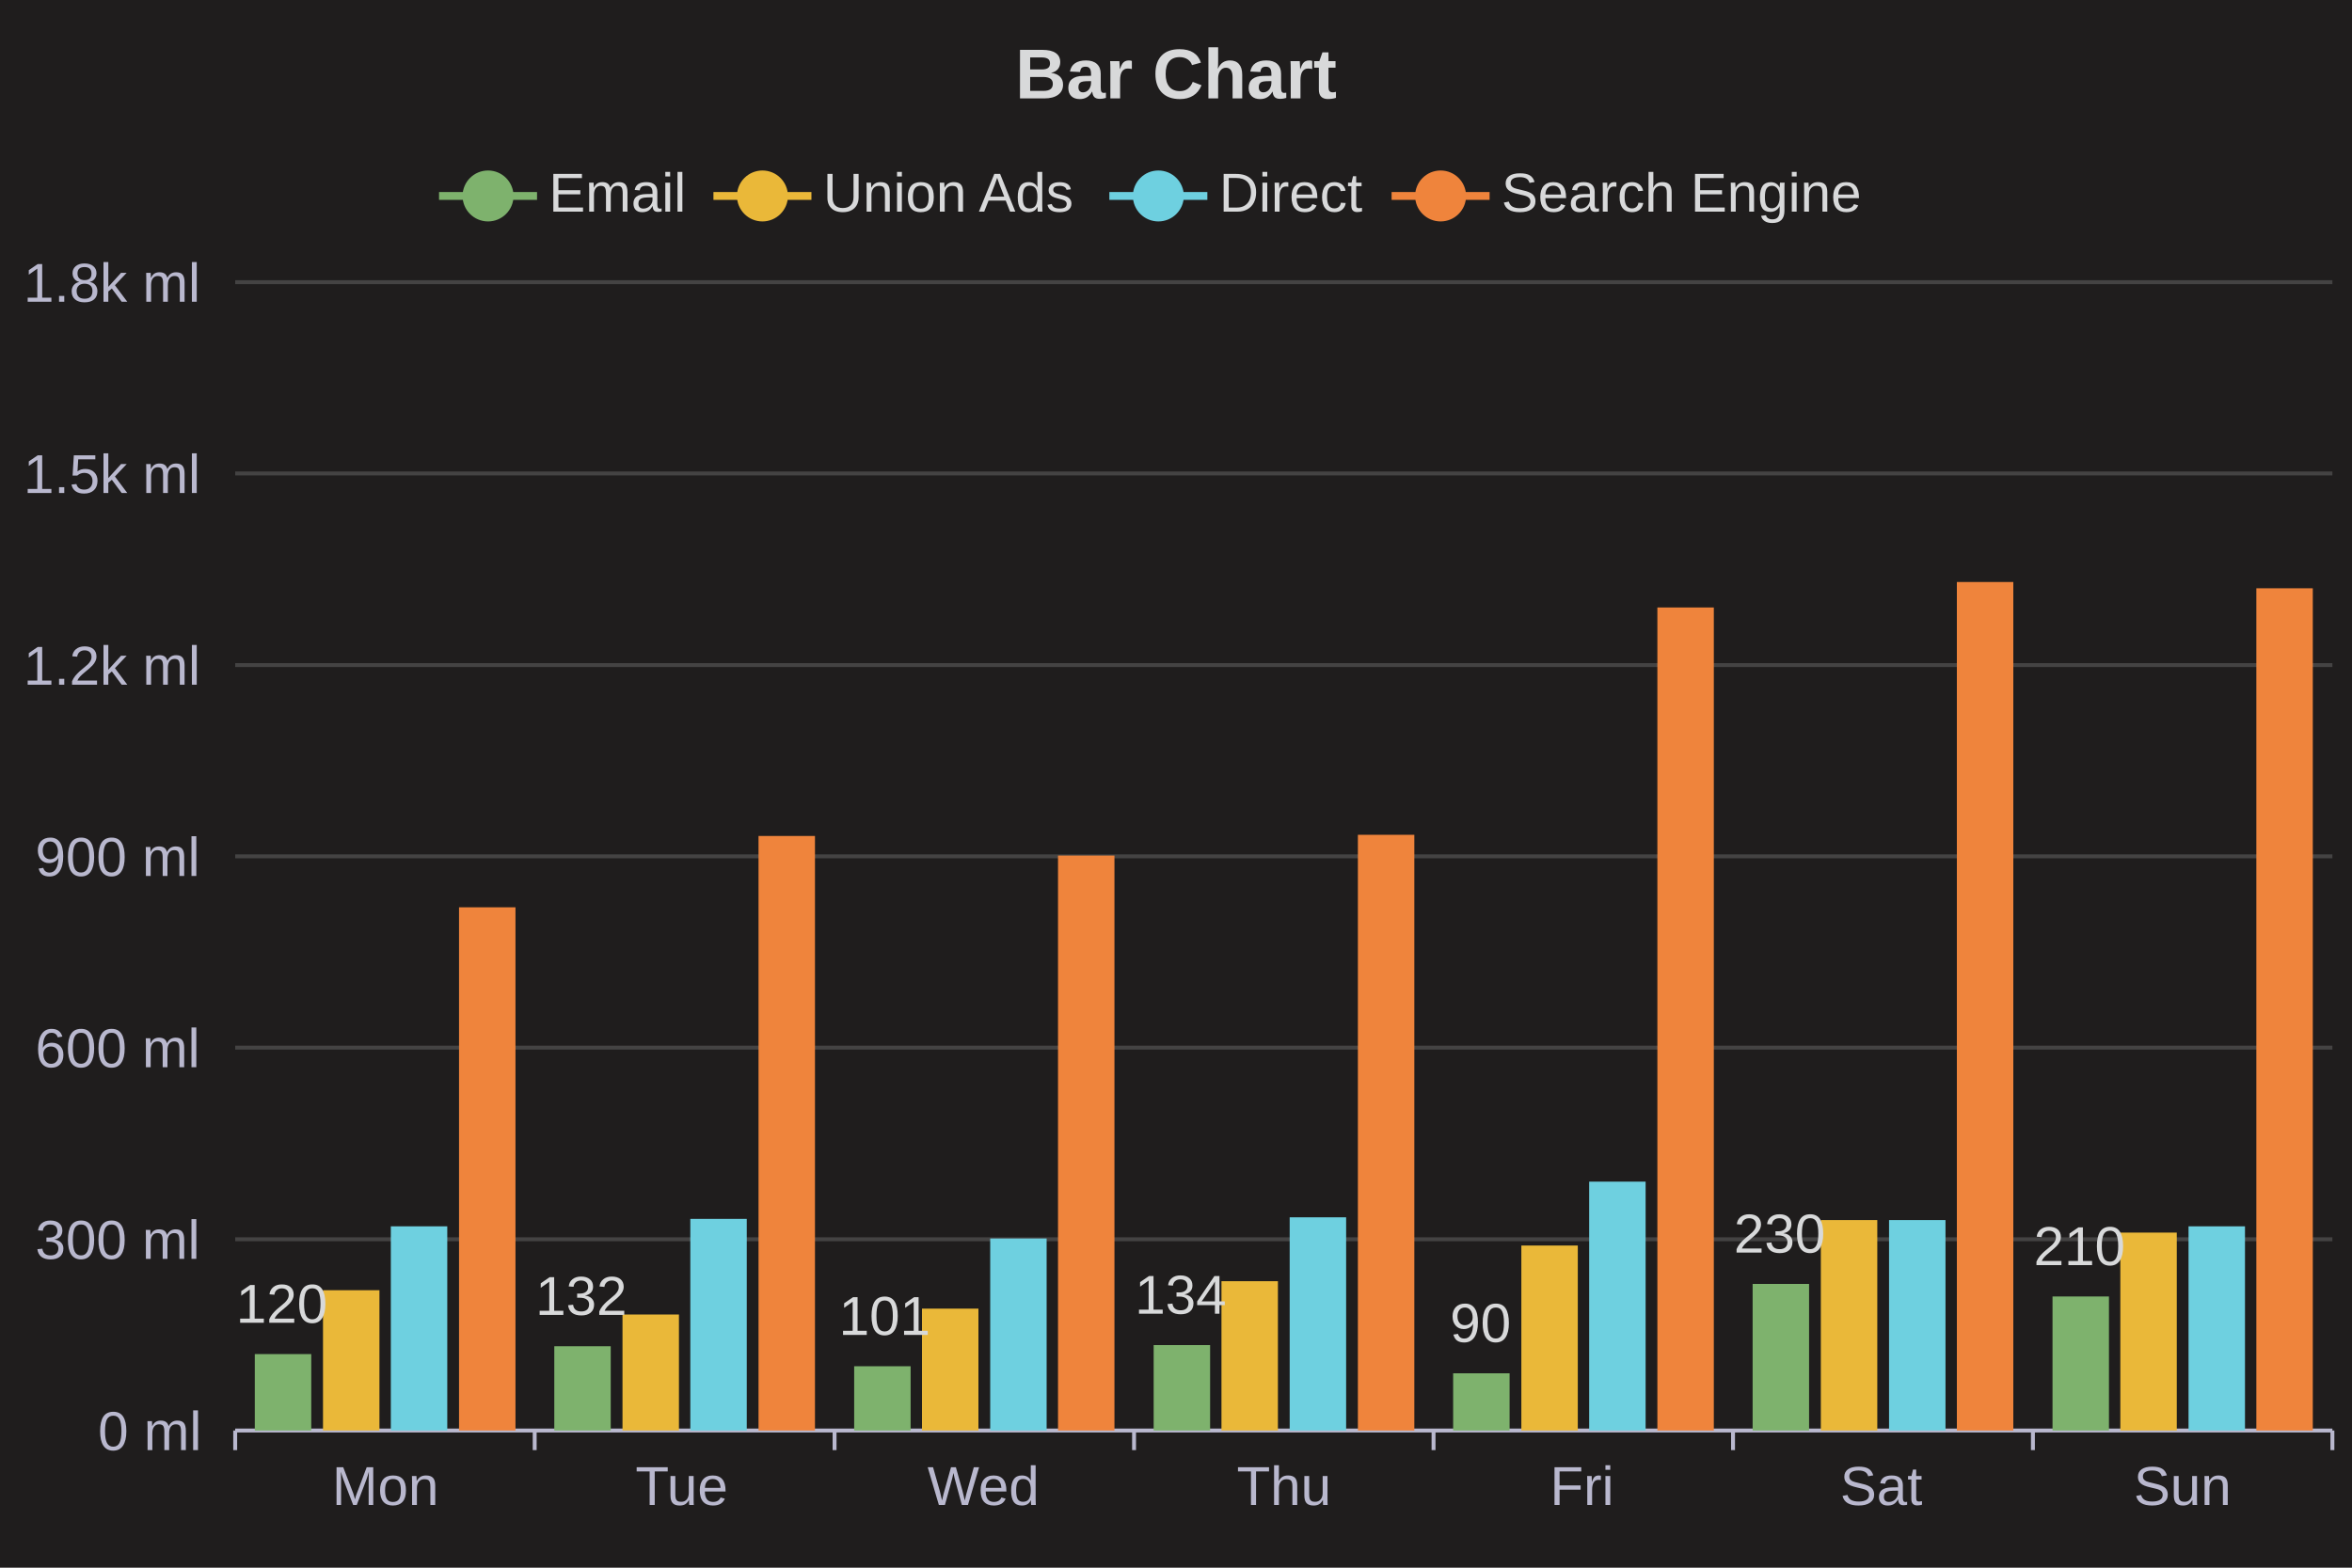
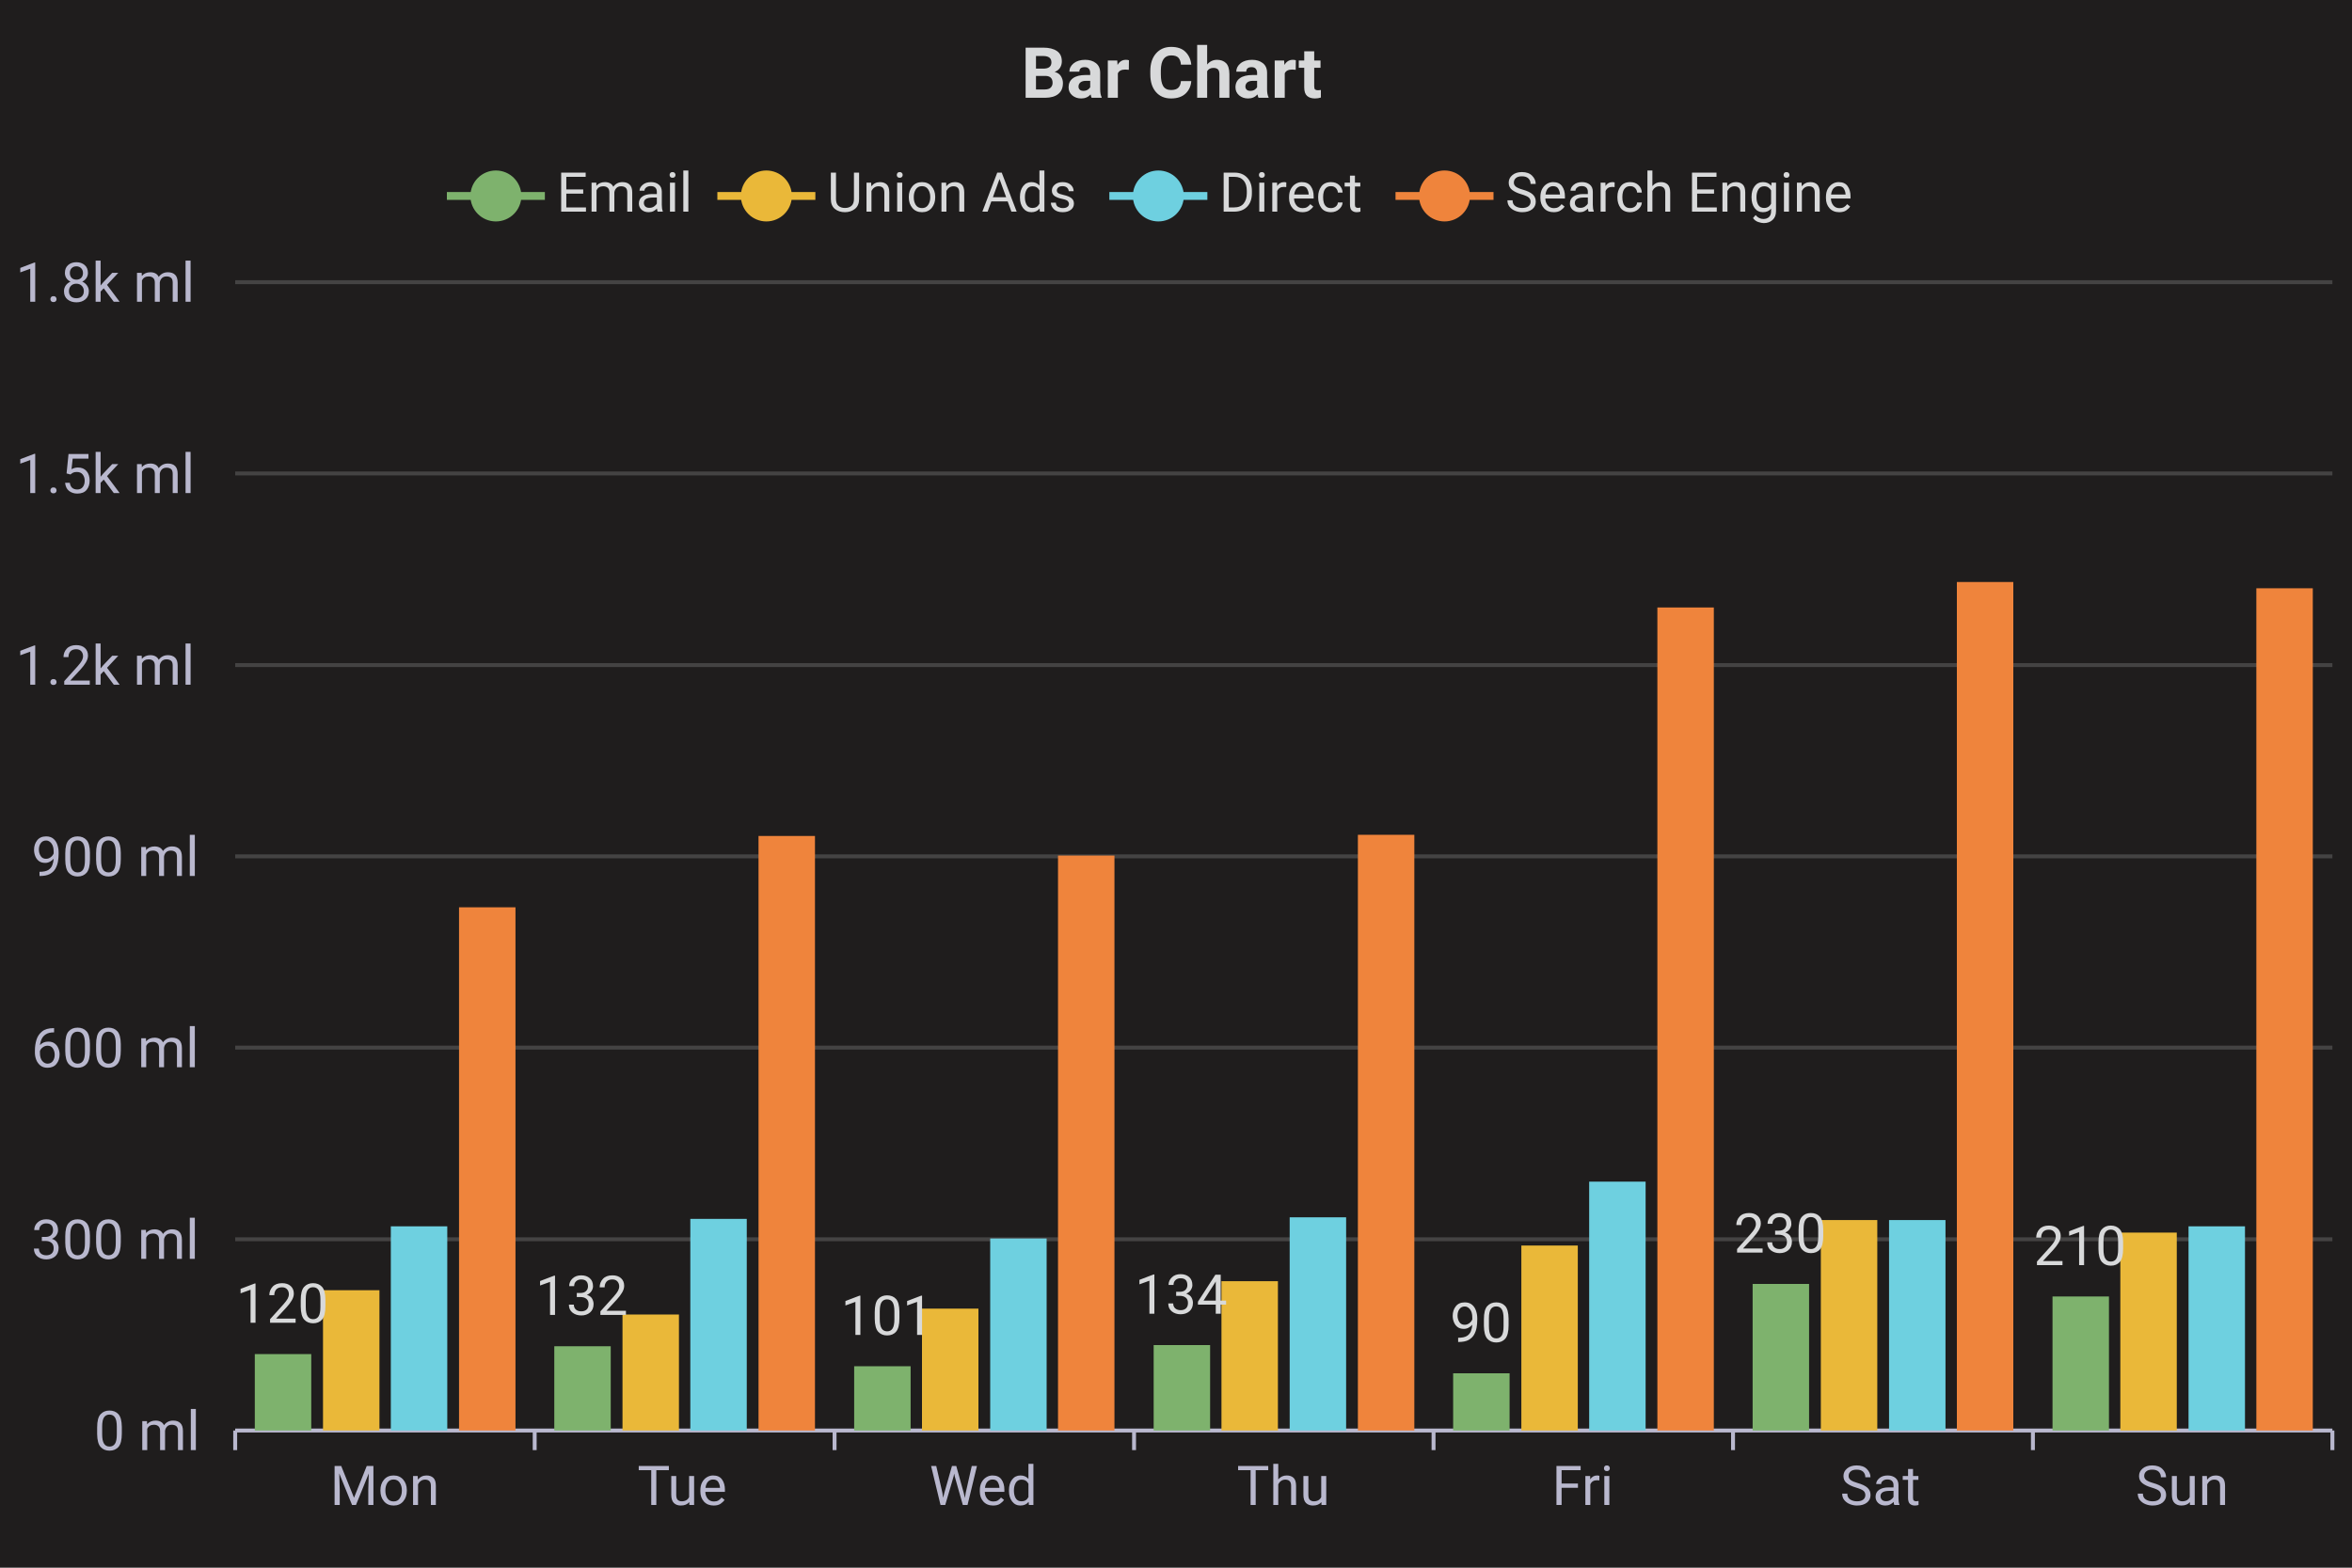
<svg xmlns="http://www.w3.org/2000/svg" width="600" height="400" viewBox="0 0 600 400">
  <rect x="0" y="0" width="600" height="400" fill="#1F1D1D" />
-   <text font-size="18" x="259" y="5" dy="15" font-weight="bold" dominant-baseline="middle" font-family="Arial" fill="#D8D9DA">
+   <text font-size="18" x="260.5" y="5" dy="15" font-weight="bold" dominant-baseline="middle" font-family="Roboto" fill="#D8D9DA">
Bar Chart
</text>
  <g>
-     <line stroke-width="2" x1="112" y1="50" x2="137" y2="50" stroke="#7EB26D" />
-     <circle cx="124.5" cy="50" r="5.5" stroke-width="2" stroke="#7EB26D" fill="#7EB26D" />
-     <text font-size="14" x="140" y="54" font-family="Arial" fill="#D8D9DA">
+     <line stroke-width="2" x1="114" y1="50" x2="139" y2="50" stroke="#7EB26D" />
+     <circle cx="126.5" cy="50" r="5.5" stroke-width="2" stroke="#7EB26D" fill="#7EB26D" />
+     <text font-size="14" x="142" y="54" font-family="Roboto" fill="#D8D9DA">
Email
</text>
  </g>
  <g>
-     <line stroke-width="2" x1="182" y1="50" x2="207" y2="50" stroke="#EAB839" />
-     <circle cx="194.5" cy="50" r="5.5" stroke-width="2" stroke="#EAB839" fill="#EAB839" />
-     <text font-size="14" x="210" y="54" font-family="Arial" fill="#D8D9DA">
+     <line stroke-width="2" x1="183" y1="50" x2="208" y2="50" stroke="#EAB839" />
+     <circle cx="195.5" cy="50" r="5.5" stroke-width="2" stroke="#EAB839" fill="#EAB839" />
+     <text font-size="14" x="211" y="54" font-family="Roboto" fill="#D8D9DA">
Union Ads
</text>
  </g>
  <g>
    <line stroke-width="2" x1="283" y1="50" x2="308" y2="50" stroke="#6ED0E0" />
    <circle cx="295.5" cy="50" r="5.5" stroke-width="2" stroke="#6ED0E0" fill="#6ED0E0" />
-     <text font-size="14" x="311" y="54" font-family="Arial" fill="#D8D9DA">
+     <text font-size="14" x="311" y="54" font-family="Roboto" fill="#D8D9DA">
Direct
</text>
  </g>
  <g>
-     <line stroke-width="2" x1="355" y1="50" x2="380" y2="50" stroke="#EF843C" />
-     <circle cx="367.5" cy="50" r="5.5" stroke-width="2" stroke="#EF843C" fill="#EF843C" />
-     <text font-size="14" x="383" y="54" font-family="Arial" fill="#D8D9DA">
+     <line stroke-width="2" x1="356" y1="50" x2="381" y2="50" stroke="#EF843C" />
+     <circle cx="368.5" cy="50" r="5.5" stroke-width="2" stroke="#EF843C" fill="#EF843C" />
+     <text font-size="14" x="384" y="54" font-family="Roboto" fill="#D8D9DA">
Search Engine
</text>
  </g>
  <g stroke="#444343">
    <line stroke-width="1" x1="60" y1="72" x2="595" y2="72" />
    <line stroke-width="1" x1="60" y1="120.8" x2="595" y2="120.8" />
    <line stroke-width="1" x1="60" y1="169.7" x2="595" y2="169.7" />
    <line stroke-width="1" x1="60" y1="218.5" x2="595" y2="218.5" />
    <line stroke-width="1" x1="60" y1="267.3" x2="595" y2="267.3" />
    <line stroke-width="1" x1="60" y1="316.2" x2="595" y2="316.2" />
  </g>
  <g>
-     <text font-size="14" x="6" y="77" font-family="Arial" fill="#B9B8CE">
+     <text font-size="14" x="4" y="77" font-family="Roboto" fill="#B9B8CE">
1.8k ml
</text>
-     <text font-size="14" x="6" y="125.8" font-family="Arial" fill="#B9B8CE">
+     <text font-size="14" x="4" y="125.8" font-family="Roboto" fill="#B9B8CE">
1.5k ml
</text>
-     <text font-size="14" x="6" y="174.7" font-family="Arial" fill="#B9B8CE">
+     <text font-size="14" x="4" y="174.7" font-family="Roboto" fill="#B9B8CE">
1.2k ml
</text>
-     <text font-size="14" x="9" y="223.5" font-family="Arial" fill="#B9B8CE">
+     <text font-size="14" x="8" y="223.5" font-family="Roboto" fill="#B9B8CE">
900 ml
</text>
-     <text font-size="14" x="9" y="272.3" font-family="Arial" fill="#B9B8CE">
+     <text font-size="14" x="8" y="272.3" font-family="Roboto" fill="#B9B8CE">
600 ml
</text>
-     <text font-size="14" x="9" y="321.2" font-family="Arial" fill="#B9B8CE">
+     <text font-size="14" x="8" y="321.2" font-family="Roboto" fill="#B9B8CE">
300 ml
</text>
-     <text font-size="14" x="25" y="370" font-family="Arial" fill="#B9B8CE">
+     <text font-size="14" x="24" y="370" font-family="Roboto" fill="#B9B8CE">
0 ml
</text>
  </g>
  <g>
    <g stroke="#B9B8CE">
      <line stroke-width="1" x1="60" y1="365" x2="595" y2="365" />
      <line stroke-width="1" x1="60" y1="365" x2="60" y2="370" />
      <line stroke-width="1" x1="136.4" y1="365" x2="136.4" y2="370" />
      <line stroke-width="1" x1="212.9" y1="365" x2="212.9" y2="370" />
      <line stroke-width="1" x1="289.3" y1="365" x2="289.3" y2="370" />
      <line stroke-width="1" x1="365.7" y1="365" x2="365.7" y2="370" />
      <line stroke-width="1" x1="442.1" y1="365" x2="442.1" y2="370" />
      <line stroke-width="1" x1="518.6" y1="365" x2="518.6" y2="370" />
      <line stroke-width="1" x1="595" y1="365" x2="595" y2="370" />
    </g>
-     <text font-size="14" x="84.7" y="384" font-family="Arial" fill="#B9B8CE">
+     <text font-size="14" x="84.2" y="384" font-family="Roboto" fill="#B9B8CE">
Mon
</text>
-     <text font-size="14" x="162.1" y="384" font-family="Arial" fill="#B9B8CE">
+     <text font-size="14" x="162.6" y="384" font-family="Roboto" fill="#B9B8CE">
Tue
</text>
-     <text font-size="14" x="236.6" y="384" font-family="Arial" fill="#B9B8CE">
+     <text font-size="14" x="237.1" y="384" font-family="Roboto" fill="#B9B8CE">
Wed
</text>
-     <text font-size="14" x="315.5" y="384" font-family="Arial" fill="#B9B8CE">
+     <text font-size="14" x="315.5" y="384" font-family="Roboto" fill="#B9B8CE">
Thu
</text>
-     <text font-size="14" x="395.4" y="384" font-family="Arial" fill="#B9B8CE">
+     <text font-size="14" x="395.9" y="384" font-family="Roboto" fill="#B9B8CE">
Fri
</text>
-     <text font-size="14" x="469.4" y="384" font-family="Arial" fill="#B9B8CE">
+     <text font-size="14" x="469.4" y="384" font-family="Roboto" fill="#B9B8CE">
Sat
</text>
-     <text font-size="14" x="544.3" y="384" font-family="Arial" fill="#B9B8CE">
+     <text font-size="14" x="544.8" y="384" font-family="Roboto" fill="#B9B8CE">
Sun
</text>
  </g>
  <rect x="65" y="345.5" width="14.4" height="19.5" fill="#7EB26D" />
  <rect x="141.4" y="343.5" width="14.4" height="21.5" fill="#7EB26D" />
  <rect x="217.9" y="348.6" width="14.4" height="16.4" fill="#7EB26D" />
  <rect x="294.3" y="343.2" width="14.4" height="21.8" fill="#7EB26D" />
  <rect x="370.7" y="350.4" width="14.4" height="14.6" fill="#7EB26D" />
  <rect x="447.1" y="327.6" width="14.4" height="37.4" fill="#7EB26D" />
  <rect x="523.6" y="330.8" width="14.4" height="34.2" fill="#7EB26D" />
  <rect x="82.4" y="329.2" width="14.4" height="35.8" fill="#EAB839" />
  <rect x="158.8" y="335.4" width="14.4" height="29.6" fill="#EAB839" />
  <rect x="235.2" y="333.9" width="14.4" height="31.1" fill="#EAB839" />
  <rect x="311.6" y="326.9" width="14.4" height="38.1" fill="#EAB839" />
  <rect x="388.1" y="317.8" width="14.4" height="47.2" fill="#EAB839" />
  <rect x="464.5" y="311.3" width="14.4" height="53.7" fill="#EAB839" />
  <rect x="540.9" y="314.5" width="14.4" height="50.5" fill="#EAB839" />
  <rect x="99.7" y="312.9" width="14.4" height="52.1" fill="#6ED0E0" />
  <rect x="176.1" y="311" width="14.4" height="54" fill="#6ED0E0" />
  <rect x="252.6" y="316" width="14.4" height="49" fill="#6ED0E0" />
  <rect x="329" y="310.6" width="14.4" height="54.4" fill="#6ED0E0" />
  <rect x="405.4" y="301.5" width="14.4" height="63.5" fill="#6ED0E0" />
  <rect x="481.9" y="311.3" width="14.4" height="53.7" fill="#6ED0E0" />
  <rect x="558.3" y="312.9" width="14.4" height="52.1" fill="#6ED0E0" />
  <rect x="117.1" y="231.5" width="14.4" height="133.5" fill="#EF843C" />
  <rect x="193.5" y="213.3" width="14.4" height="151.7" fill="#EF843C" />
  <rect x="269.9" y="218.3" width="14.4" height="146.7" fill="#EF843C" />
  <rect x="346.4" y="213" width="14.4" height="152" fill="#EF843C" />
  <rect x="422.8" y="155" width="14.4" height="210" fill="#EF843C" />
  <rect x="499.2" y="148.5" width="14.4" height="216.5" fill="#EF843C" />
  <rect x="575.6" y="150.1" width="14.4" height="214.9" fill="#EF843C" />
-   <text font-size="14" x="72.2" y="345.5" dx="-12" dy="-8" font-family="Arial" fill="#D8D9DA">
+   <text font-size="14" x="72.2" y="345.5" dx="-12" dy="-8" font-family="Roboto" fill="#D8D9DA">
120
</text>
-   <text font-size="14" x="148.6" y="343.5" dx="-12" dy="-8" font-family="Arial" fill="#D8D9DA">
+   <text font-size="14" x="148.6" y="343.5" dx="-12" dy="-8" font-family="Roboto" fill="#D8D9DA">
132
</text>
-   <text font-size="14" x="225" y="348.6" dx="-11" dy="-8" font-family="Arial" fill="#D8D9DA">
+   <text font-size="14" x="225" y="348.6" dx="-10.5" dy="-8" font-family="Roboto" fill="#D8D9DA">
101
</text>
-   <text font-size="14" x="301.5" y="343.2" dx="-12" dy="-8" font-family="Arial" fill="#D8D9DA">
+   <text font-size="14" x="301.5" y="343.2" dx="-12" dy="-8" font-family="Roboto" fill="#D8D9DA">
134
</text>
-   <text font-size="14" x="377.9" y="350.4" dx="-8" dy="-8" font-family="Arial" fill="#D8D9DA">
+   <text font-size="14" x="377.9" y="350.4" dx="-8" dy="-8" font-family="Roboto" fill="#D8D9DA">
90
</text>
-   <text font-size="14" x="454.3" y="327.6" dx="-12" dy="-8" font-family="Arial" fill="#D8D9DA">
+   <text font-size="14" x="454.3" y="327.6" dx="-12" dy="-8" font-family="Roboto" fill="#D8D9DA">
230
</text>
-   <text font-size="14" x="530.8" y="330.8" dx="-12" dy="-8" font-family="Arial" fill="#D8D9DA">
+   <text font-size="14" x="530.8" y="330.8" dx="-12" dy="-8" font-family="Roboto" fill="#D8D9DA">
210
</text>
</svg>
